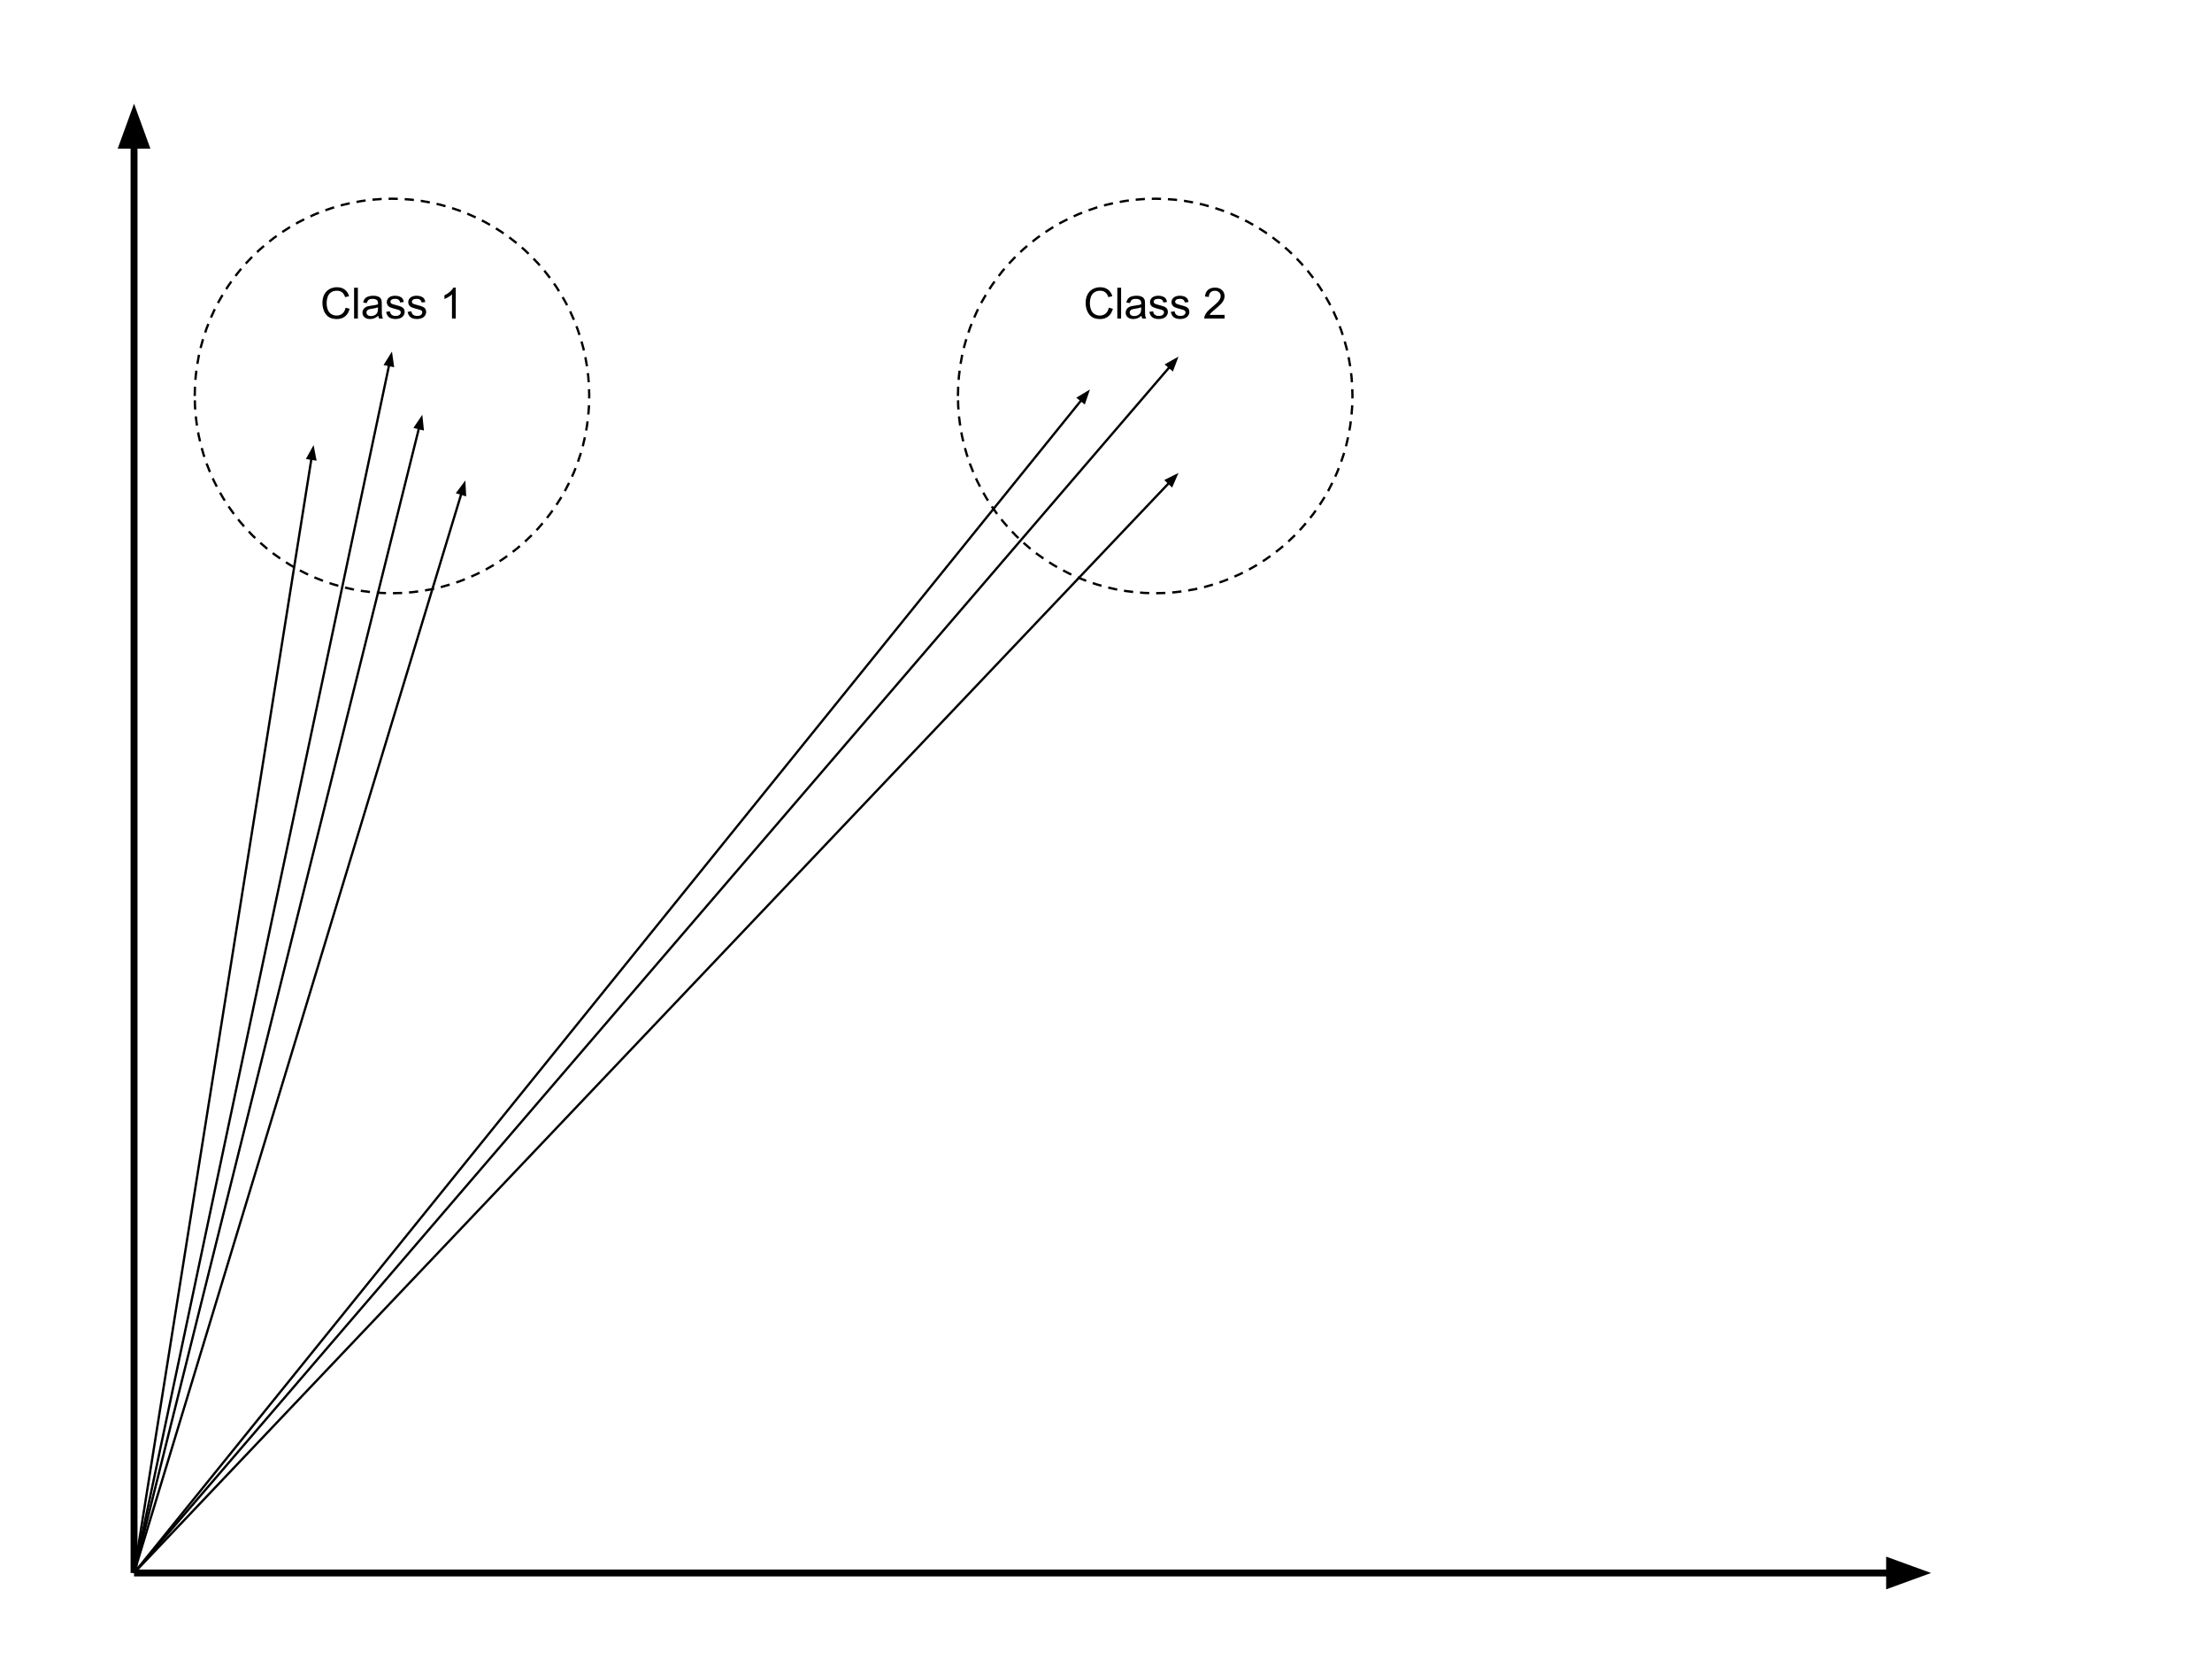
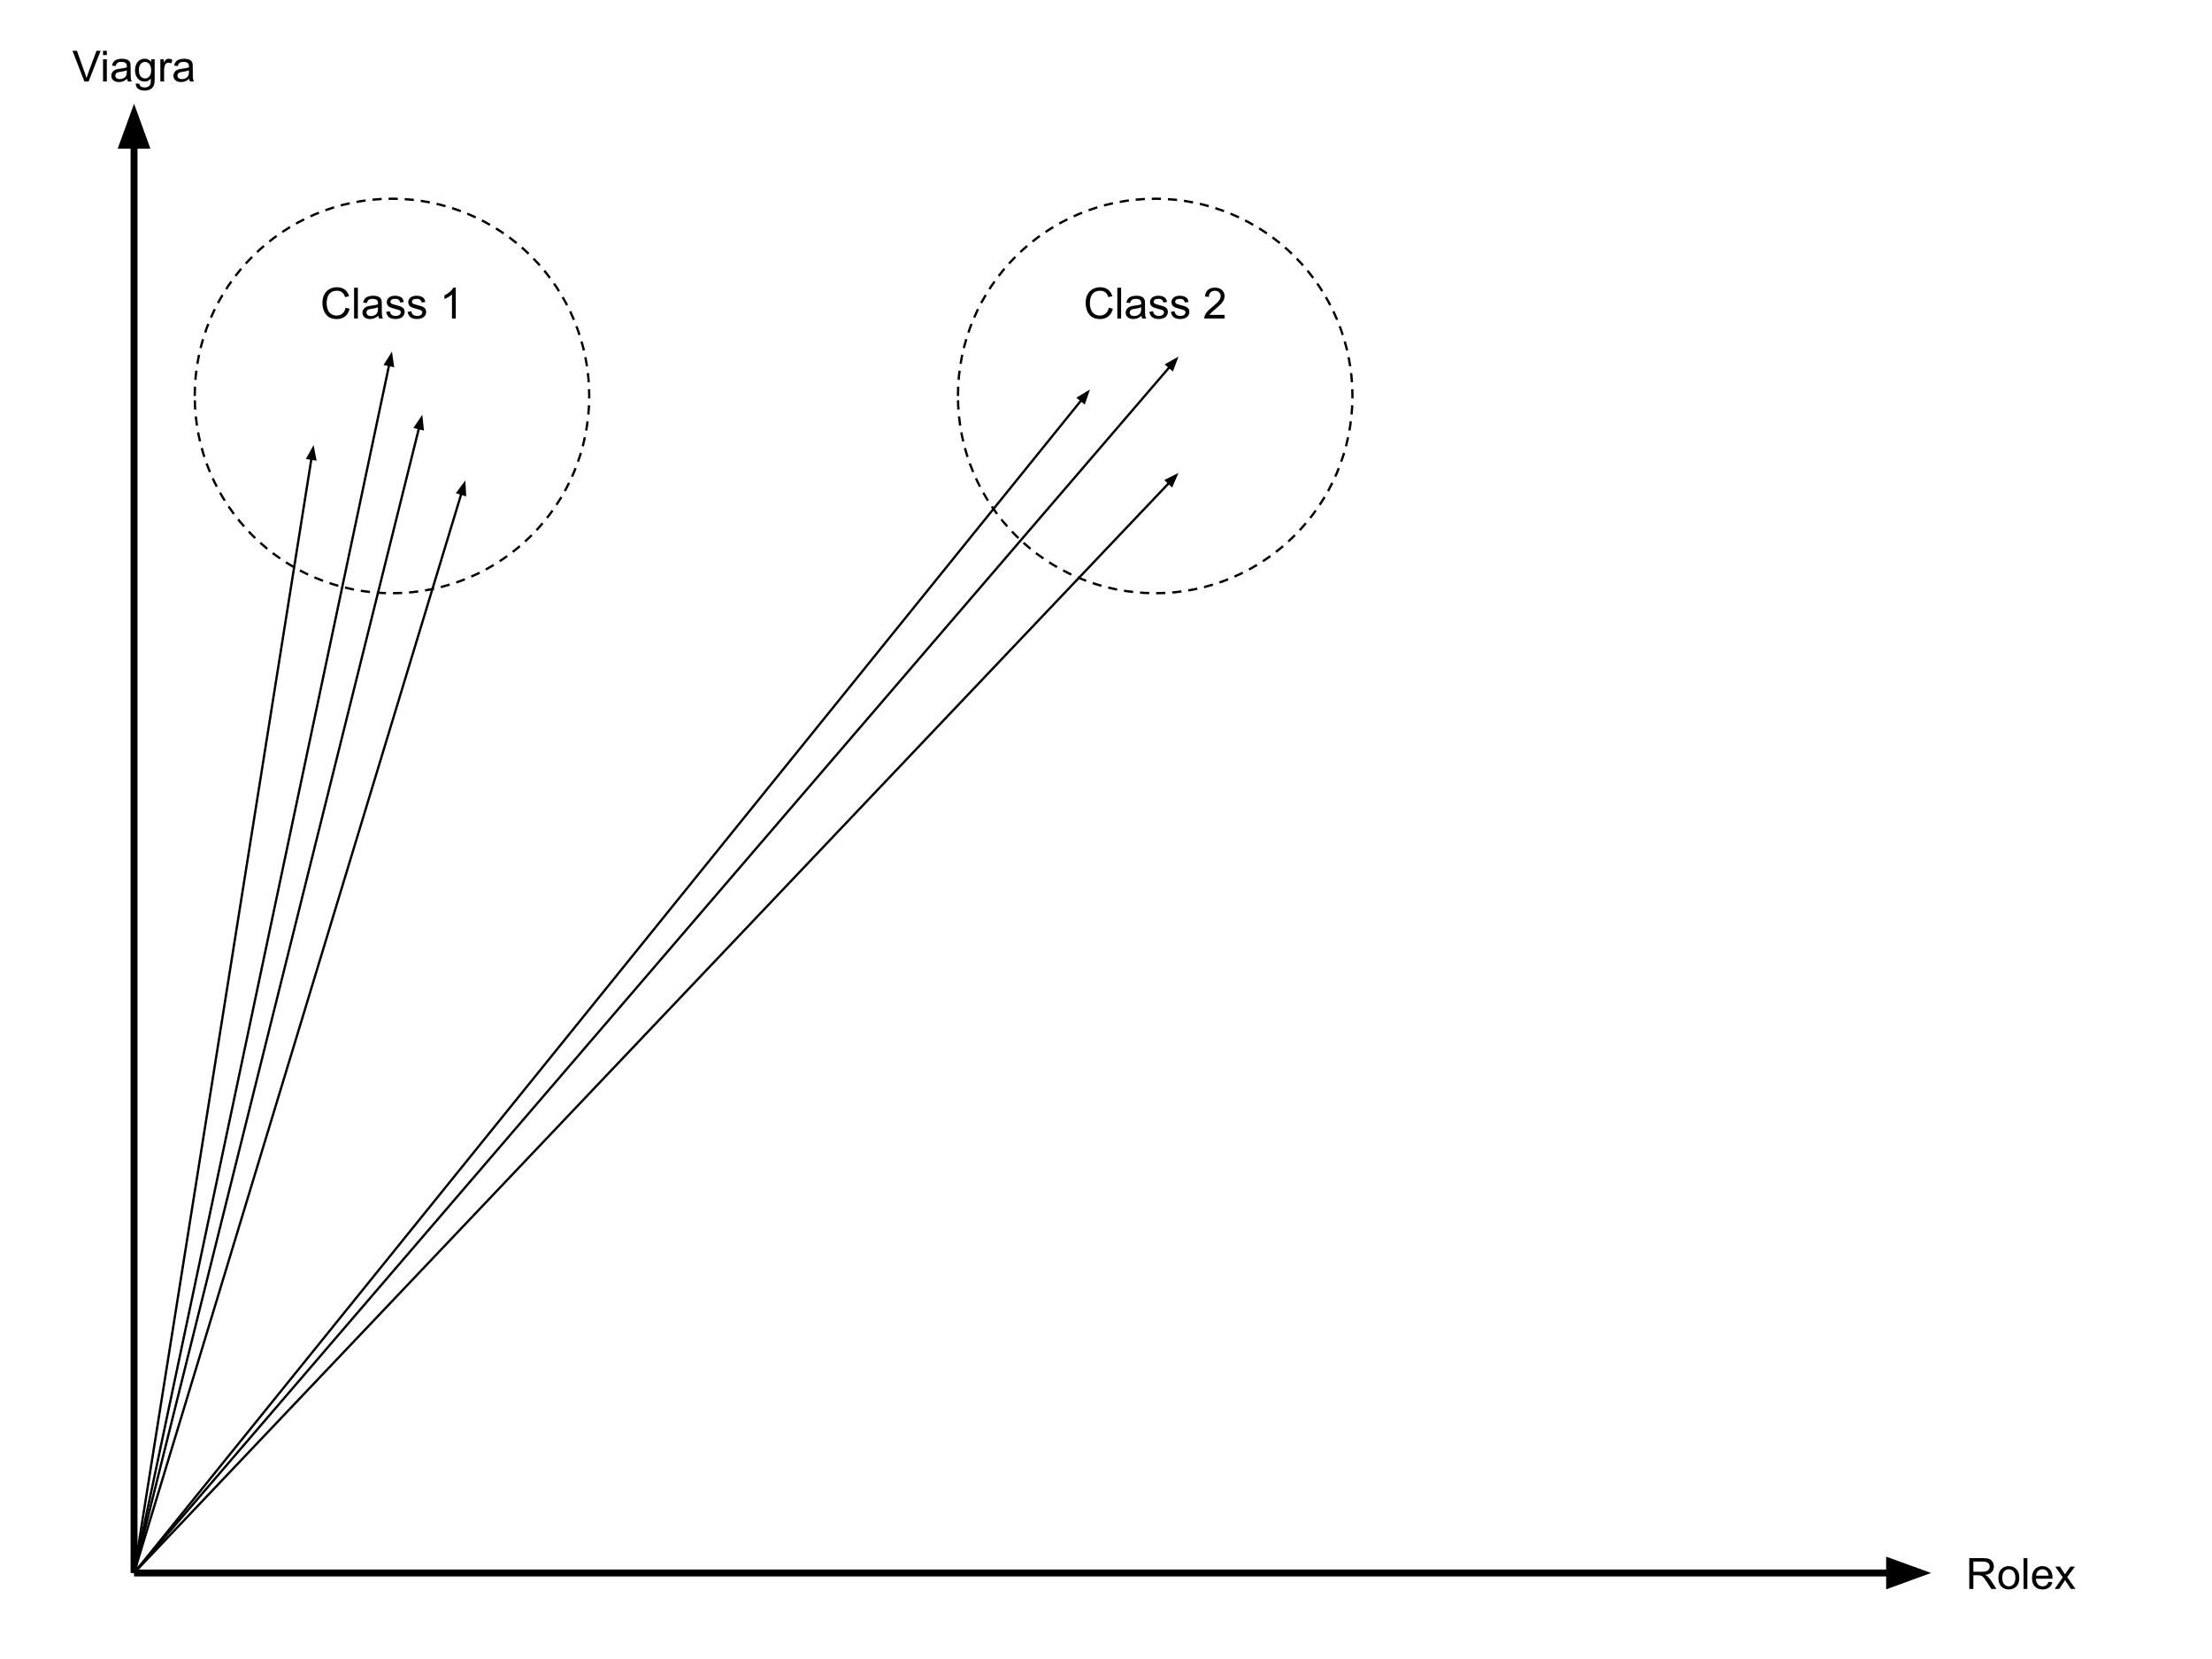
<svg xmlns="http://www.w3.org/2000/svg" version="1.1" viewBox="0.0 0.0 960.0 720.0" fill="none" stroke="none" stroke-linecap="square" stroke-miterlimit="10">
  <clipPath id="p.0">
    <path d="m0 0l960.0 0l0 720.0l-960.0 0l0 -720.0z" clip-rule="nonzero" />
  </clipPath>
  <g clip-path="url(#p.0)">
    <path fill="#000000" fill-opacity="0.0" d="m0 0l960.0 0l0 720.0l-960.0 0z" fill-rule="evenodd" />
    <path fill="#000000" fill-opacity="0.0" d="m20.853 45.0l74.646 0l0 637.669l-74.646 0z" fill-rule="evenodd" />
    <path fill="#000000" fill-opacity="0.0" d="m800.756 45.0l74.646 0l0 637.669l-74.646 0z" fill-rule="evenodd" />
    <path fill="#000000" fill-opacity="0.0" d="m58.176 682.669l0 -637.669" fill-rule="evenodd" />
    <path stroke="#000000" stroke-width="3.0" stroke-linejoin="round" stroke-linecap="butt" d="m58.176 682.669l0 -619.669" fill-rule="evenodd" />
    <path fill="#000000" stroke="#000000" stroke-width="3.0" stroke-linecap="butt" d="m63.131 63.0l-4.955 -13.614l-4.955 13.614z" fill-rule="evenodd" />
    <path fill="#000000" fill-opacity="0.0" d="m58.176 682.669l779.905 0" fill-rule="evenodd" />
    <path stroke="#000000" stroke-width="3.0" stroke-linejoin="round" stroke-linecap="butt" d="m58.176 682.669l761.905 0" fill-rule="evenodd" />
    <path fill="#000000" stroke="#000000" stroke-width="3.0" stroke-linecap="butt" d="m820.081 687.625l13.614 -4.955l-13.614 -4.955z" fill-rule="evenodd" />
    <path fill="#000000" fill-opacity="0.0" d="m58.176 682.669l125.102 -502.677" fill-rule="evenodd" />
    <path stroke="#000000" stroke-width="1.0" stroke-linejoin="round" stroke-linecap="butt" d="m58.176 682.669l123.653 -496.855" fill-rule="evenodd" />
    <path fill="#000000" stroke="#000000" stroke-width="1.0" stroke-linecap="butt" d="m183.432 186.213l-0.507 -4.803l-2.699 4.005z" fill-rule="evenodd" />
    <path fill="#000000" fill-opacity="0.0" d="m58.176 682.669l77.921 -489.512" fill-rule="evenodd" />
    <path stroke="#000000" stroke-width="1.0" stroke-linejoin="round" stroke-linecap="butt" d="m58.176 682.669l76.978 -483.586" fill-rule="evenodd" />
    <path fill="#000000" stroke="#000000" stroke-width="1.0" stroke-linecap="butt" d="m136.785 199.343l-0.918 -4.741l-2.345 4.222z" fill-rule="evenodd" />
    <path fill="#000000" fill-opacity="0.0" d="m58.176 682.669l143.78 -474.142" fill-rule="evenodd" />
    <path stroke="#000000" stroke-width="1.0" stroke-linejoin="round" stroke-linecap="butt" d="m58.176 682.669l142.038 -468.4" fill-rule="evenodd" />
    <path fill="#000000" stroke="#000000" stroke-width="1.0" stroke-linecap="butt" d="m201.795 214.749l-0.264 -4.822l-2.898 3.863z" fill-rule="evenodd" />
    <path fill="#000000" fill-opacity="0.0" d="m58.176 682.669l111.937 -530.11" fill-rule="evenodd" />
    <path stroke="#000000" stroke-width="1.0" stroke-linejoin="round" stroke-linecap="butt" d="m58.176 682.669l110.697 -524.24" fill-rule="evenodd" />
    <path fill="#000000" stroke="#000000" stroke-width="1.0" stroke-linecap="butt" d="m170.489 158.771l-0.679 -4.781l-2.554 4.099z" fill-rule="evenodd" />
    <path fill="#000000" fill-opacity="0.0" d="m58.176 682.669l453.291 -527.905" fill-rule="evenodd" />
    <path stroke="#000000" stroke-width="1.0" stroke-linejoin="round" stroke-linecap="butt" d="m58.176 682.669l449.383 -523.353" fill-rule="evenodd" />
    <path fill="#000000" stroke="#000000" stroke-width="1.0" stroke-linecap="butt" d="m508.812 160.392l1.703 -4.519l-4.21 2.367z" fill-rule="evenodd" />
    <path fill="#000000" fill-opacity="0.0" d="m58.176 682.669l453.291 -477.417" fill-rule="evenodd" />
    <path stroke="#000000" stroke-width="1.0" stroke-linejoin="round" stroke-linecap="butt" d="m58.176 682.669l449.16 -473.066" fill-rule="evenodd" />
    <path fill="#000000" stroke="#000000" stroke-width="1.0" stroke-linecap="butt" d="m508.534 210.74l1.927 -4.428l-4.323 2.154z" fill-rule="evenodd" />
    <path fill="#000000" fill-opacity="0.0" d="m58.176 682.669l414.866 -513.638" fill-rule="evenodd" />
    <path stroke="#000000" stroke-width="1.0" stroke-linejoin="round" stroke-linecap="butt" d="m58.176 682.669l411.096 -508.97" fill-rule="evenodd" />
    <path fill="#000000" stroke="#000000" stroke-width="1.0" stroke-linecap="butt" d="m470.557 174.737l1.567 -4.568l-4.136 2.493z" fill-rule="evenodd" />
    <path fill="#000000" fill-opacity="0.0" d="m84.512 171.848l0 0c0 -47.279 38.327 -85.606 85.606 -85.606l0 0c22.704 0 44.478 9.019 60.533 25.074c16.054 16.054 25.074 37.829 25.074 60.533l0 0c0 47.279 -38.327 85.606 -85.606 85.606l0 0c-47.279 0 -85.606 -38.327 -85.606 -85.606z" fill-rule="evenodd" />
    <path stroke="#000000" stroke-width="1.0" stroke-linejoin="round" stroke-linecap="butt" stroke-dasharray="4.0,3.0" d="m84.512 171.848l0 0c0 -47.279 38.327 -85.606 85.606 -85.606l0 0c22.704 0 44.478 9.019 60.533 25.074c16.054 16.054 25.074 37.829 25.074 60.533l0 0c0 47.279 -38.327 85.606 -85.606 85.606l0 0c-47.279 0 -85.606 -38.327 -85.606 -85.606z" fill-rule="evenodd" />
    <path fill="#000000" d="m149.982 133.547l1.766 0.453q-0.562 2.172 -2.0 3.328q-1.438 1.141 -3.531 1.141q-2.156 0 -3.516 -0.875q-1.344 -0.891 -2.062 -2.547q-0.703 -1.672 -0.703 -3.594q0 -2.078 0.797 -3.625q0.797 -1.562 2.266 -2.359q1.484 -0.812 3.25 -0.812q2.0 0 3.359 1.016q1.375 1.016 1.906 2.875l-1.734 0.406q-0.469 -1.453 -1.359 -2.109q-0.875 -0.672 -2.203 -0.672q-1.547 0 -2.578 0.734q-1.031 0.734 -1.453 1.984q-0.422 1.234 -0.422 2.562q0 1.703 0.5 2.969q0.5 1.266 1.547 1.906q1.047 0.625 2.266 0.625q1.484 0 2.516 -0.859q1.031 -0.859 1.391 -2.547zm3.692 4.688l0 -13.359l1.641 0l0 13.359l-1.641 0zm10.504 -1.188q-0.922 0.766 -1.766 1.094q-0.828 0.312 -1.797 0.312q-1.594 0 -2.453 -0.781q-0.859 -0.781 -0.859 -1.984q0 -0.719 0.328 -1.297q0.328 -0.594 0.844 -0.938q0.531 -0.359 1.188 -0.547q0.469 -0.125 1.453 -0.25q1.984 -0.234 2.922 -0.562q0.016 -0.344 0.016 -0.422q0 -1.0 -0.469 -1.422q-0.625 -0.547 -1.875 -0.547q-1.156 0 -1.703 0.406q-0.547 0.406 -0.812 1.422l-1.609 -0.219q0.219 -1.016 0.719 -1.641q0.5 -0.641 1.453 -0.984q0.953 -0.344 2.188 -0.344q1.25 0 2.016 0.297q0.781 0.281 1.141 0.734q0.375 0.438 0.516 1.109q0.078 0.422 0.078 1.516l0 2.188q0 2.281 0.109 2.891q0.109 0.594 0.406 1.156l-1.703 0q-0.266 -0.516 -0.328 -1.188zm-0.141 -3.672q-0.891 0.375 -2.672 0.625q-1.016 0.141 -1.438 0.328q-0.422 0.188 -0.656 0.531q-0.219 0.344 -0.219 0.781q0 0.656 0.5 1.094q0.5 0.438 1.453 0.438q0.938 0 1.672 -0.406q0.75 -0.422 1.094 -1.141q0.266 -0.562 0.266 -1.641l0 -0.609zm3.548 1.969l1.625 -0.25q0.125 0.969 0.75 1.5q0.625 0.516 1.75 0.516q1.125 0 1.672 -0.453q0.547 -0.469 0.547 -1.094q0 -0.547 -0.484 -0.875q-0.328 -0.219 -1.672 -0.547q-1.812 -0.469 -2.516 -0.797q-0.688 -0.328 -1.047 -0.906q-0.359 -0.594 -0.359 -1.312q0 -0.641 0.297 -1.188q0.297 -0.562 0.812 -0.922q0.375 -0.281 1.031 -0.469q0.672 -0.203 1.422 -0.203q1.141 0 2.0 0.328q0.859 0.328 1.266 0.891q0.422 0.562 0.578 1.5l-1.609 0.219q-0.109 -0.75 -0.641 -1.172q-0.516 -0.422 -1.469 -0.422q-1.141 0 -1.625 0.375q-0.469 0.375 -0.469 0.875q0 0.312 0.188 0.578q0.203 0.266 0.641 0.438q0.234 0.094 1.438 0.422q1.75 0.453 2.438 0.75q0.688 0.297 1.078 0.859q0.391 0.562 0.391 1.406q0 0.828 -0.484 1.547q-0.469 0.719 -1.375 1.125q-0.906 0.391 -2.047 0.391q-1.875 0 -2.875 -0.781q-0.984 -0.781 -1.25 -2.328zm9.328 0l1.625 -0.25q0.125 0.969 0.75 1.5q0.625 0.516 1.75 0.516q1.125 0 1.672 -0.453q0.547 -0.469 0.547 -1.094q0 -0.547 -0.484 -0.875q-0.328 -0.219 -1.672 -0.547q-1.812 -0.469 -2.516 -0.797q-0.688 -0.328 -1.047 -0.906q-0.359 -0.594 -0.359 -1.312q0 -0.641 0.297 -1.188q0.297 -0.562 0.812 -0.922q0.375 -0.281 1.031 -0.469q0.672 -0.203 1.422 -0.203q1.141 0 2.0 0.328q0.859 0.328 1.266 0.891q0.422 0.562 0.578 1.5l-1.609 0.219q-0.109 -0.75 -0.641 -1.172q-0.516 -0.422 -1.469 -0.422q-1.141 0 -1.625 0.375q-0.469 0.375 -0.469 0.875q0 0.312 0.188 0.578q0.203 0.266 0.641 0.438q0.234 0.094 1.438 0.422q1.75 0.453 2.438 0.75q0.688 0.297 1.078 0.859q0.391 0.562 0.391 1.406q0 0.828 -0.484 1.547q-0.469 0.719 -1.375 1.125q-0.906 0.391 -2.047 0.391q-1.875 0 -2.875 -0.781q-0.984 -0.781 -1.25 -2.328zm20.886 2.891l-1.641 0l0 -10.453q-0.594 0.562 -1.562 1.141q-0.953 0.562 -1.719 0.844l0 -1.594q1.375 -0.641 2.406 -1.562q1.031 -0.922 1.453 -1.781l1.062 0l0 13.406z" fill-rule="nonzero" />
    <path fill="#000000" fill-opacity="0.0" d="m415.748 171.848l0 0c0 -47.279 38.327 -85.606 85.606 -85.606l0 0c22.704 0 44.478 9.019 60.533 25.074c16.054 16.054 25.073 37.829 25.073 60.533l0 0c0 47.279 -38.327 85.606 -85.606 85.606l0 0c-47.279 0 -85.606 -38.327 -85.606 -85.606z" fill-rule="evenodd" />
    <path stroke="#000000" stroke-width="1.0" stroke-linejoin="round" stroke-linecap="butt" stroke-dasharray="4.0,3.0" d="m415.748 171.848l0 0c0 -47.279 38.327 -85.606 85.606 -85.606l0 0c22.704 0 44.478 9.019 60.533 25.074c16.054 16.054 25.073 37.829 25.073 60.533l0 0c0 47.279 -38.327 85.606 -85.606 85.606l0 0c-47.279 0 -85.606 -38.327 -85.606 -85.606z" fill-rule="evenodd" />
    <path fill="#000000" d="m481.219 133.547l1.766 0.453q-0.562 2.172 -2.0 3.328q-1.438 1.141 -3.531 1.141q-2.156 0 -3.516 -0.875q-1.344 -0.891 -2.062 -2.547q-0.703 -1.672 -0.703 -3.594q0 -2.078 0.797 -3.625q0.797 -1.562 2.266 -2.359q1.484 -0.812 3.25 -0.812q2.0 0 3.359 1.016q1.375 1.016 1.906 2.875l-1.734 0.406q-0.469 -1.453 -1.359 -2.109q-0.875 -0.672 -2.203 -0.672q-1.547 0 -2.578 0.734q-1.031 0.734 -1.453 1.984q-0.422 1.234 -0.422 2.562q0 1.703 0.5 2.969q0.5 1.266 1.547 1.906q1.047 0.625 2.266 0.625q1.484 0 2.516 -0.859q1.031 -0.859 1.391 -2.547zm3.692 4.688l0 -13.359l1.641 0l0 13.359l-1.641 0zm10.504 -1.188q-0.922 0.766 -1.766 1.094q-0.828 0.312 -1.797 0.312q-1.594 0 -2.453 -0.781q-0.859 -0.781 -0.859 -1.984q0 -0.719 0.328 -1.297q0.328 -0.594 0.844 -0.938q0.531 -0.359 1.188 -0.547q0.469 -0.125 1.453 -0.25q1.984 -0.234 2.922 -0.562q0.016 -0.344 0.016 -0.422q0 -1.0 -0.469 -1.422q-0.625 -0.547 -1.875 -0.547q-1.156 0 -1.703 0.406q-0.547 0.406 -0.812 1.422l-1.609 -0.219q0.219 -1.016 0.719 -1.641q0.5 -0.641 1.453 -0.984q0.953 -0.344 2.188 -0.344q1.25 0 2.016 0.297q0.781 0.281 1.141 0.734q0.375 0.438 0.516 1.109q0.078 0.422 0.078 1.516l0 2.188q0 2.281 0.109 2.891q0.109 0.594 0.406 1.156l-1.703 0q-0.266 -0.516 -0.328 -1.188zm-0.141 -3.672q-0.891 0.375 -2.672 0.625q-1.016 0.141 -1.438 0.328q-0.422 0.188 -0.656 0.531q-0.219 0.344 -0.219 0.781q0 0.656 0.5 1.094q0.5 0.438 1.453 0.438q0.938 0 1.672 -0.406q0.75 -0.422 1.094 -1.141q0.266 -0.562 0.266 -1.641l0 -0.609zm3.548 1.969l1.625 -0.25q0.125 0.969 0.75 1.5q0.625 0.516 1.75 0.516q1.125 0 1.672 -0.453q0.547 -0.469 0.547 -1.094q0 -0.547 -0.484 -0.875q-0.328 -0.219 -1.672 -0.547q-1.812 -0.469 -2.516 -0.797q-0.688 -0.328 -1.047 -0.906q-0.359 -0.594 -0.359 -1.312q0 -0.641 0.297 -1.188q0.297 -0.562 0.812 -0.922q0.375 -0.281 1.031 -0.469q0.672 -0.203 1.422 -0.203q1.141 0 2.0 0.328q0.859 0.328 1.266 0.891q0.422 0.562 0.578 1.5l-1.609 0.219q-0.109 -0.75 -0.641 -1.172q-0.516 -0.422 -1.469 -0.422q-1.141 0 -1.625 0.375q-0.469 0.375 -0.469 0.875q0 0.312 0.188 0.578q0.203 0.266 0.641 0.438q0.234 0.094 1.438 0.422q1.75 0.453 2.438 0.75q0.688 0.297 1.078 0.859q0.391 0.562 0.391 1.406q0 0.828 -0.484 1.547q-0.469 0.719 -1.375 1.125q-0.906 0.391 -2.047 0.391q-1.875 0 -2.875 -0.781q-0.984 -0.781 -1.25 -2.328zm9.328 0l1.625 -0.25q0.125 0.969 0.75 1.5q0.625 0.516 1.75 0.516q1.125 0 1.672 -0.453q0.547 -0.469 0.547 -1.094q0 -0.547 -0.484 -0.875q-0.328 -0.219 -1.672 -0.547q-1.813 -0.469 -2.516 -0.797q-0.688 -0.328 -1.047 -0.906q-0.359 -0.594 -0.359 -1.312q0 -0.641 0.297 -1.188q0.297 -0.562 0.812 -0.922q0.375 -0.281 1.031 -0.469q0.672 -0.203 1.422 -0.203q1.141 0 2 0.328q0.859 0.328 1.266 0.891q0.422 0.562 0.578 1.5l-1.609 0.219q-0.109 -0.75 -0.641 -1.172q-0.516 -0.422 -1.469 -0.422q-1.141 0 -1.625 0.375q-0.469 0.375 -0.469 0.875q0 0.312 0.188 0.578q0.203 0.266 0.641 0.438q0.234 0.094 1.438 0.422q1.75 0.453 2.438 0.75q0.688 0.297 1.078 0.859q0.391 0.562 0.391 1.406q0 0.828 -0.484 1.547q-0.469 0.719 -1.375 1.125q-0.906 0.391 -2.047 0.391q-1.875 0 -2.875 -0.781q-0.984 -0.781 -1.25 -2.328zm23.324 1.312l0 1.578l-8.828 0q-0.016 -0.594 0.188 -1.141q0.344 -0.906 1.078 -1.781q0.75 -0.875 2.156 -2.016q2.172 -1.781 2.938 -2.828q0.766 -1.047 0.766 -1.969q0 -0.984 -0.703 -1.641q-0.688 -0.672 -1.812 -0.672q-1.188 0 -1.906 0.719q-0.703 0.703 -0.703 1.953l-1.688 -0.172q0.172 -1.891 1.297 -2.875q1.141 -0.984 3.031 -0.984q1.922 0 3.047 1.062q1.125 1.062 1.125 2.641q0 0.797 -0.328 1.578q-0.328 0.781 -1.094 1.641q-0.75 0.844 -2.531 2.344q-1.469 1.234 -1.891 1.688q-0.422 0.438 -0.688 0.875l6.547 0z" fill-rule="nonzero" />
+     <path fill="#000000" fill-opacity="0.0" d="m-2.438 8.265l121.228 0l0 40.409l-121.228 0z" fill-rule="evenodd" />
+     <path fill="#000000" d="m36.63 35.39l-5.172 -13.359l1.922 0l3.469 9.703q0.422 1.172 0.703 2.188q0.312 -1.094 0.719 -2.188l3.609 -9.703l1.797 0l-5.234 13.359l-1.812 0zm8.091 -11.469l0 -1.891l1.641 0l0 1.891l-1.641 0zm0 11.469l0 -9.672l1.641 0l0 9.672l-1.641 0zm10.457 -1.188q-0.922 0.766 -1.766 1.094q-0.828 0.312 -1.797 0.312q-1.594 0 -2.453 -0.781q-0.859 -0.781 -0.859 -1.984q0 -0.719 0.328 -1.297q0.328 -0.594 0.844 -0.938q0.531 -0.359 1.188 -0.547q0.469 -0.125 1.453 -0.25q1.984 -0.234 2.922 -0.562q0.016 -0.344 0.016 -0.422q0 -1.0 -0.469 -1.422q-0.625 -0.547 -1.875 -0.547q-1.156 0 -1.703 0.406q-0.547 0.406 -0.812 1.422l-1.609 -0.219q0.219 -1.016 0.719 -1.641q0.5 -0.641 1.453 -0.984q0.953 -0.344 2.188 -0.344q1.25 0 2.016 0.297q0.781 0.281 1.141 0.734q0.375 0.438 0.516 1.109q0.078 0.422 0.078 1.516l0 2.188q0 2.281 0.109 2.891q0.109 0.594 0.406 1.156l-1.703 0q-0.266 -0.516 -0.328 -1.188zm-0.141 -3.672q-0.891 0.375 -2.672 0.625q-1.016 0.141 -1.438 0.328q-0.422 0.188 -0.656 0.531q-0.219 0.344 -0.219 0.781q0 0.656 0.5 1.094q0.5 0.438 1.453 0.438q0.938 0 1.672 -0.406q0.75 -0.422 1.094 -1.141q0.266 -0.562 0.266 -1.641l0 -0.609zm3.891 5.656l1.594 0.234q0.109 0.75 0.562 1.078q0.609 0.453 1.672 0.453q1.141 0 1.75 -0.453q0.625 -0.453 0.844 -1.266q0.125 -0.5 0.109 -2.109q-1.062 1.266 -2.672 1.266q-2.0 0 -3.094 -1.438q-1.094 -1.438 -1.094 -3.453q0 -1.391 0.5 -2.562q0.516 -1.172 1.453 -1.797q0.953 -0.641 2.25 -0.641q1.703 0 2.812 1.375l0 -1.156l1.516 0l0 8.359q0 2.266 -0.469 3.203q-0.453 0.938 -1.453 1.484q-0.984 0.547 -2.453 0.547q-1.719 0 -2.797 -0.781q-1.062 -0.766 -1.031 -2.344zm1.359 -5.812q0 1.906 0.75 2.781q0.766 0.875 1.906 0.875q1.125 0 1.891 -0.859q0.766 -0.875 0.766 -2.734q0 -1.781 -0.797 -2.672q-0.781 -0.906 -1.891 -0.906q-1.094 0 -1.859 0.891q-0.766 0.875 -0.766 2.625zm9.313 5.016l0 -9.672l1.469 0l0 1.469q0.562 -1.031 1.031 -1.359q0.484 -0.328 1.062 -0.328q0.828 0 1.688 0.531l-0.562 1.516q-0.609 -0.359 -1.203 -0.359q-0.547 0 -0.969 0.328q-0.422 0.328 -0.609 0.891q-0.281 0.875 -0.281 1.922l0 5.062l-1.625 0zm12.541 -1.188q-0.922 0.766 -1.766 1.094q-0.828 0.312 -1.797 0.312q-1.594 0 -2.453 -0.781q-0.859 -0.781 -0.859 -1.984q0 -0.719 0.328 -1.297q0.328 -0.594 0.844 -0.938q0.531 -0.359 1.188 -0.547q0.469 -0.125 1.453 -0.25q1.984 -0.234 2.922 -0.562q0.016 -0.344 0.016 -0.422q0 -1.0 -0.469 -1.422q-0.625 -0.547 -1.875 -0.547q-1.156 0 -1.703 0.406q-0.547 0.406 -0.812 1.422l-1.609 -0.219q0.219 -1.016 0.719 -1.641q0.5 -0.641 1.453 -0.984q0.953 -0.344 2.188 -0.344q1.25 0 2.016 0.297q0.781 0.281 1.141 0.734q0.375 0.438 0.516 1.109q0.078 0.422 0.078 1.516l0 2.188q0 2.281 0.109 2.891q0.109 0.594 0.406 1.156l-1.703 0q-0.266 -0.516 -0.328 -1.188zm-0.141 -3.672q-0.891 0.375 -2.672 0.625q-1.016 0.141 -1.438 0.328q-0.422 0.188 -0.656 0.531q-0.219 0.344 -0.219 0.781q0 0.656 0.5 1.094q0.5 0.438 1.453 0.438q0.938 0 1.672 -0.406q0.75 -0.422 1.094 -1.141q0.266 -0.562 0.266 -1.641l0 -0.609z" fill-rule="nonzero" />
+     <path fill="#000000" fill-opacity="0.0" d="m838.081 662.465l77.921 0l0 40.409l-77.921 0z" fill-rule="evenodd" />
+     <path fill="#000000" d="m854.662 689.589l0 -13.359l5.922 0q1.781 0 2.703 0.359q0.938 0.359 1.484 1.281q0.562 0.906 0.562 2.016q0 1.406 -0.922 2.391q-0.922 0.969 -2.844 1.234q0.703 0.344 1.078 0.672q0.766 0.703 1.453 1.766l2.328 3.641l-2.219 0l-1.766 -2.781q-0.781 -1.203 -1.281 -1.828q-0.5 -0.641 -0.906 -0.891q-0.391 -0.266 -0.797 -0.359q-0.297 -0.078 -0.984 -0.078l-2.047 0l0 5.938l-1.766 0zm1.766 -7.453l3.797 0q1.219 0 1.891 -0.25q0.688 -0.266 1.047 -0.812q0.359 -0.547 0.359 -1.188q0 -0.953 -0.688 -1.562q-0.688 -0.609 -2.188 -0.609l-4.219 0l0 4.422zm10.864 2.609q0 -2.688 1.484 -3.969q1.25 -1.078 3.047 -1.078q2.0 0 3.266 1.312q1.266 1.297 1.266 3.609q0 1.859 -0.562 2.938q-0.562 1.062 -1.641 1.656q-1.062 0.594 -2.328 0.594q-2.031 0 -3.281 -1.297q-1.25 -1.312 -1.25 -3.766zm1.688 0q0 1.859 0.797 2.797q0.812 0.922 2.047 0.922q1.219 0 2.031 -0.922q0.812 -0.938 0.812 -2.844q0 -1.797 -0.812 -2.719q-0.812 -0.922 -2.031 -0.922q-1.234 0 -2.047 0.922q-0.797 0.906 -0.797 2.766zm9.251 4.844l0 -13.359l1.641 0l0 13.359l-1.641 0zm10.817 -3.109l1.688 0.203q-0.406 1.484 -1.484 2.312q-1.078 0.812 -2.766 0.812q-2.125 0 -3.375 -1.297q-1.234 -1.312 -1.234 -3.672q0 -2.453 1.25 -3.797q1.266 -1.344 3.266 -1.344q1.938 0 3.156 1.328q1.234 1.312 1.234 3.703q0 0.156 0 0.438l-7.219 0q0.094 1.594 0.906 2.453q0.812 0.844 2.016 0.844q0.906 0 1.547 -0.469q0.641 -0.484 1.016 -1.516zm-5.391 -2.656l5.406 0q-0.109 -1.219 -0.625 -1.828q-0.781 -0.953 -2.031 -0.953q-1.125 0 -1.906 0.766q-0.766 0.75 -0.844 2.016zm8.048 5.766l3.531 -5.031l-3.266 -4.641l2.047 0l1.484 2.266q0.422 0.641 0.672 1.078q0.406 -0.594 0.734 -1.062l1.641 -2.281l1.953 0l-3.344 4.547l3.594 5.125l-2.016 0l-1.984 -3.0l-0.516 -0.812l-2.547 3.812l-1.984 0z" fill-rule="nonzero" />
  </g>
</svg>
